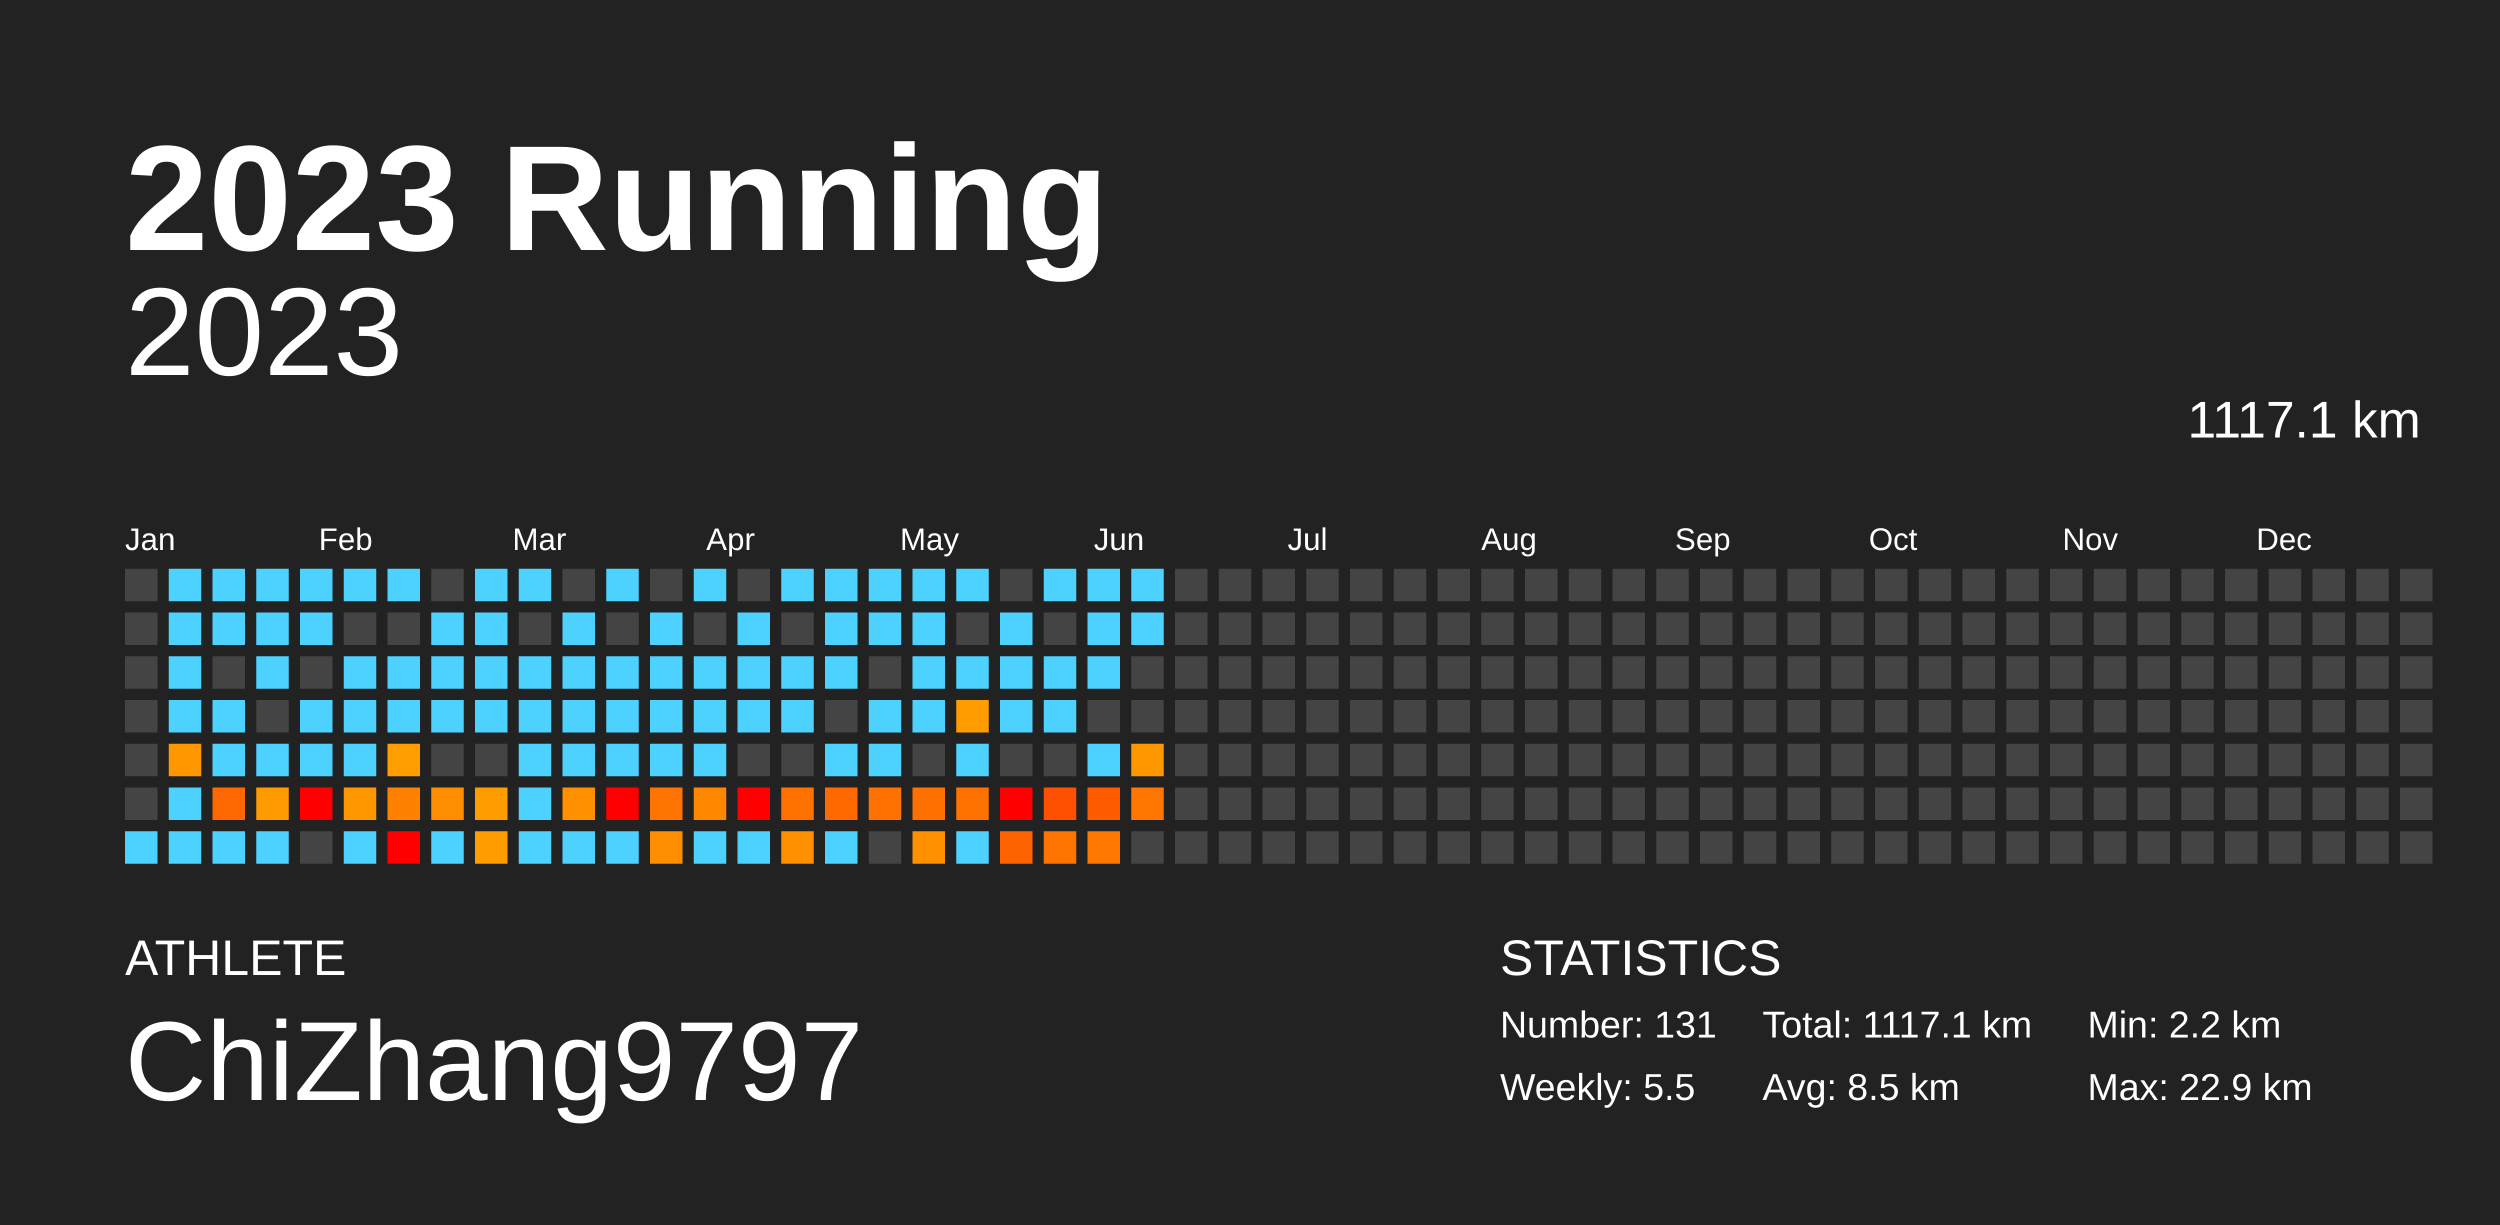
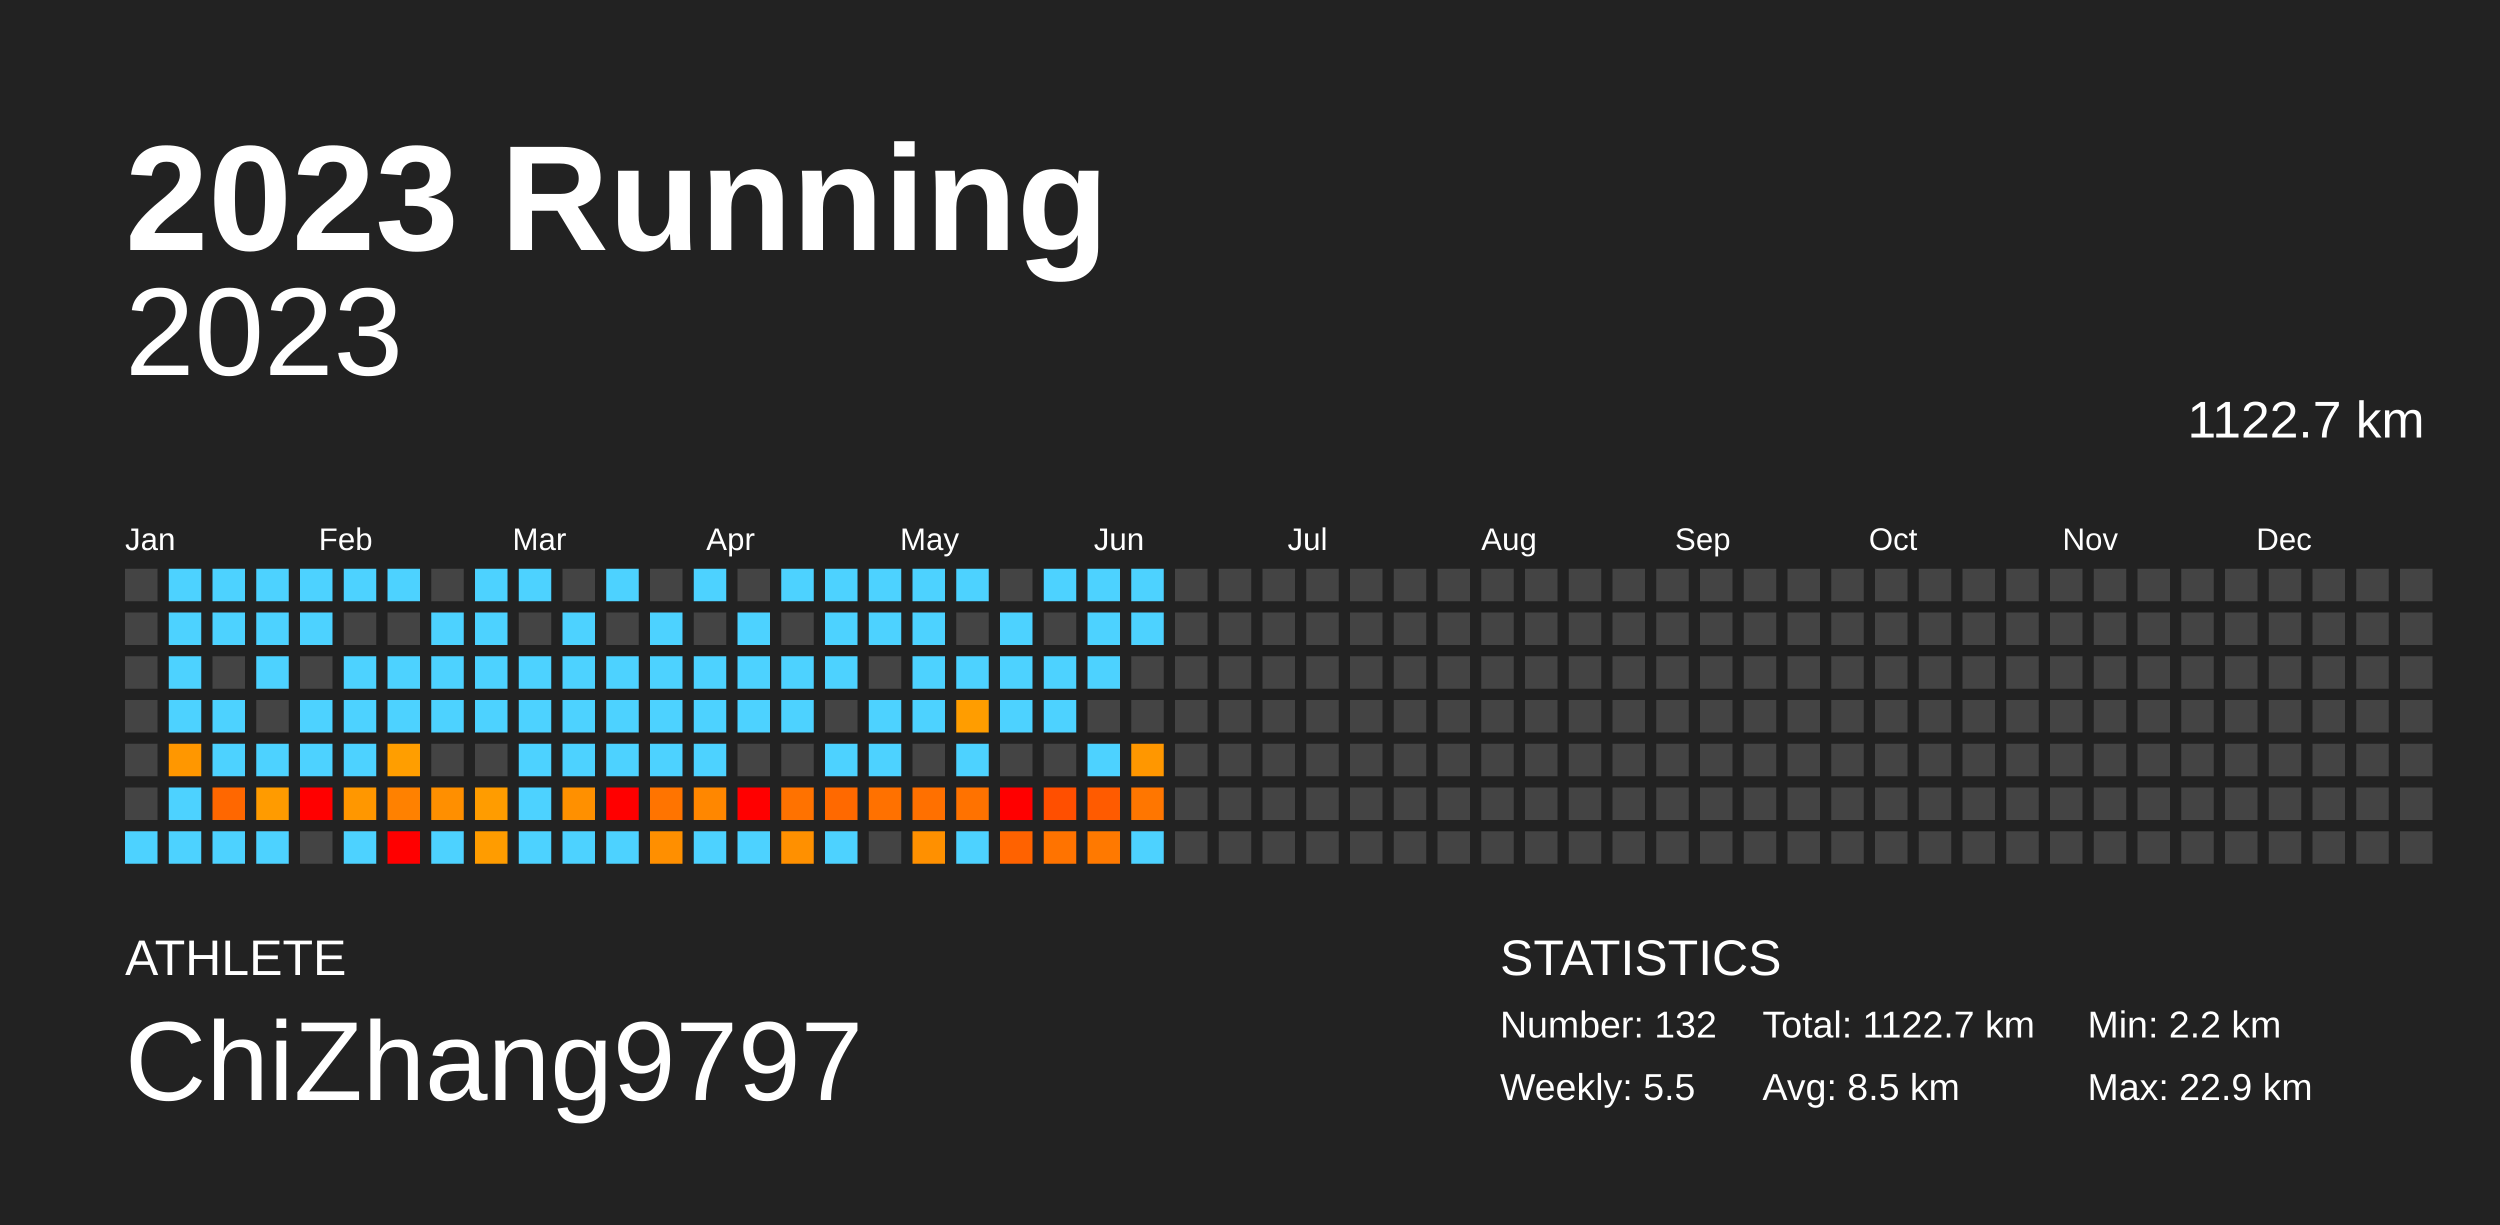
<svg xmlns="http://www.w3.org/2000/svg" baseProfile="full" height="98mm" version="1.1" viewBox="0,0,200,98" width="200mm">
  <defs />
  <rect fill="#222222" height="98" width="200" x="0" y="0" />
  <text fill="#FFFFFF" style="font-size:12px; font-family:Arial; font-weight:bold;" x="10" y="20">2023 Running</text>
  <text fill="#FFFFFF" style="font-size:4px; font-family:Arial" x="10" y="78">ATHLETE</text>
  <text fill="#FFFFFF" style="font-size:9px; font-family:Arial" x="10" y="88">ChiZhang9797</text>
  <text fill="#FFFFFF" style="font-size:4px; font-family:Arial" x="120" y="78">STATISTICS</text>
-   <text fill="#FFFFFF" style="font-size:3px; font-family:Arial" x="120" y="83">Number: 131</text>
+   <text fill="#FFFFFF" style="font-size:3px; font-family:Arial" x="120" y="83">Number: 132</text>
  <text fill="#FFFFFF" style="font-size:3px; font-family:Arial" x="120" y="88">Weekly: 5.5</text>
-   <text fill="#FFFFFF" style="font-size:3px; font-family:Arial" x="141" y="83">Total: 1117.1 km</text>
+   <text fill="#FFFFFF" style="font-size:3px; font-family:Arial" x="141" y="83">Total: 1122.7 km</text>
  <text fill="#FFFFFF" style="font-size:3px; font-family:Arial" x="141" y="88">Avg: 8.5 km</text>
  <text fill="#FFFFFF" style="font-size:3px; font-family:Arial" x="167" y="83">Min: 2.2 km</text>
  <text fill="#FFFFFF" style="font-size:3px; font-family:Arial" x="167" y="88">Max: 22.9 km</text>
  <text alignment-baseline="hanging" fill="#FFFFFF" style="font-size:10.0px; font-family:Arial;" x="10" y="30">2023</text>
-   <text alignment-baseline="hanging" fill="#FFFFFF" style="font-size:4.125px; font-family:Arial;" x="175" y="35">1117.1 km</text>
+   <text alignment-baseline="hanging" fill="#FFFFFF" style="font-size:4.125px; font-family:Arial;" x="175" y="35">1122.7 km</text>
  <text fill="#FFFFFF" style="font-size:2.5px; font-family:Arial" x="10.0" y="44">Jan</text>
  <text fill="#FFFFFF" style="font-size:2.5px; font-family:Arial" x="25.5" y="44">Feb</text>
  <text fill="#FFFFFF" style="font-size:2.5px; font-family:Arial" x="41.0" y="44">Mar</text>
  <text fill="#FFFFFF" style="font-size:2.5px; font-family:Arial" x="56.5" y="44">Apr</text>
  <text fill="#FFFFFF" style="font-size:2.5px; font-family:Arial" x="72.0" y="44">May</text>
  <text fill="#FFFFFF" style="font-size:2.5px; font-family:Arial" x="87.5" y="44">Jun</text>
  <text fill="#FFFFFF" style="font-size:2.5px; font-family:Arial" x="103.0" y="44">Jul</text>
  <text fill="#FFFFFF" style="font-size:2.5px; font-family:Arial" x="118.5" y="44">Aug</text>
  <text fill="#FFFFFF" style="font-size:2.5px; font-family:Arial" x="134.0" y="44">Sep</text>
  <text fill="#FFFFFF" style="font-size:2.5px; font-family:Arial" x="149.5" y="44">Oct</text>
  <text fill="#FFFFFF" style="font-size:2.5px; font-family:Arial" x="165.0" y="44">Nov</text>
  <text fill="#FFFFFF" style="font-size:2.5px; font-family:Arial" x="180.5" y="44">Dec</text>
  <rect fill="#444444" height="2.6" width="2.6" x="10.0" y="45.5" />
  <rect fill="#444444" height="2.6" width="2.6" x="10.0" y="49.0" />
  <rect fill="#444444" height="2.6" width="2.6" x="10.0" y="52.5" />
  <rect fill="#444444" height="2.6" width="2.6" x="10.0" y="56.0" />
  <rect fill="#444444" height="2.6" width="2.6" x="10.0" y="59.5" />
  <rect fill="#444444" height="2.6" width="2.6" x="10.0" y="63.0" />
  <rect fill="#4dd2ff" height="2.6" width="2.6" x="10.0" y="66.5" />
  <rect fill="#4dd2ff" height="2.6" width="2.6" x="13.5" y="45.5" />
  <rect fill="#4dd2ff" height="2.6" width="2.6" x="13.5" y="49.0" />
  <rect fill="#4dd2ff" height="2.6" width="2.6" x="13.5" y="52.5" />
  <rect fill="#4dd2ff" height="2.6" width="2.6" x="13.5" y="56.0" />
  <rect fill="#ff9700" height="2.6" width="2.6" x="13.5" y="59.5" />
  <rect fill="#4dd2ff" height="2.6" width="2.6" x="13.5" y="63.0" />
  <rect fill="#4dd2ff" height="2.6" width="2.6" x="13.5" y="66.5" />
  <rect fill="#4dd2ff" height="2.6" width="2.6" x="17.0" y="45.5" />
  <rect fill="#4dd2ff" height="2.6" width="2.6" x="17.0" y="49.0" />
  <rect fill="#444444" height="2.6" width="2.6" x="17.0" y="52.5" />
  <rect fill="#4dd2ff" height="2.6" width="2.6" x="17.0" y="56.0" />
  <rect fill="#4dd2ff" height="2.6" width="2.6" x="17.0" y="59.5" />
  <rect fill="#ff6700" height="2.6" width="2.6" x="17.0" y="63.0" />
  <rect fill="#4dd2ff" height="2.6" width="2.6" x="17.0" y="66.5" />
  <rect fill="#4dd2ff" height="2.6" width="2.6" x="20.5" y="45.5" />
  <rect fill="#4dd2ff" height="2.6" width="2.6" x="20.5" y="49.0" />
  <rect fill="#4dd2ff" height="2.6" width="2.6" x="20.5" y="52.5" />
  <rect fill="#444444" height="2.6" width="2.6" x="20.5" y="56.0" />
  <rect fill="#4dd2ff" height="2.6" width="2.6" x="20.5" y="59.5" />
  <rect fill="#ff9b00" height="2.6" width="2.6" x="20.5" y="63.0" />
  <rect fill="#4dd2ff" height="2.6" width="2.6" x="20.5" y="66.5" />
  <rect fill="#4dd2ff" height="2.6" width="2.6" x="24.0" y="45.5" />
  <rect fill="#4dd2ff" height="2.6" width="2.6" x="24.0" y="49.0" />
  <rect fill="#444444" height="2.6" width="2.6" x="24.0" y="52.5" />
  <rect fill="#4dd2ff" height="2.6" width="2.6" x="24.0" y="56.0" />
  <rect fill="#4dd2ff" height="2.6" width="2.6" x="24.0" y="59.5" />
  <rect fill="red" height="2.6" width="2.6" x="24.0" y="63.0" />
  <rect fill="#444444" height="2.6" width="2.6" x="24.0" y="66.5" />
  <rect fill="#4dd2ff" height="2.6" width="2.6" x="27.5" y="45.5" />
  <rect fill="#444444" height="2.6" width="2.6" x="27.5" y="49.0" />
  <rect fill="#4dd2ff" height="2.6" width="2.6" x="27.5" y="52.5" />
  <rect fill="#4dd2ff" height="2.6" width="2.6" x="27.5" y="56.0" />
  <rect fill="#4dd2ff" height="2.6" width="2.6" x="27.5" y="59.5" />
  <rect fill="#ff9700" height="2.6" width="2.6" x="27.5" y="63.0" />
  <rect fill="#4dd2ff" height="2.6" width="2.6" x="27.5" y="66.5" />
  <rect fill="#4dd2ff" height="2.6" width="2.6" x="31.0" y="45.5" />
  <rect fill="#444444" height="2.6" width="2.6" x="31.0" y="49.0" />
  <rect fill="#4dd2ff" height="2.6" width="2.6" x="31.0" y="52.5" />
  <rect fill="#4dd2ff" height="2.6" width="2.6" x="31.0" y="56.0" />
  <rect fill="#ff9e00" height="2.6" width="2.6" x="31.0" y="59.5" />
  <rect fill="#ff8100" height="2.6" width="2.6" x="31.0" y="63.0" />
  <rect fill="red" height="2.6" width="2.6" x="31.0" y="66.5" />
  <rect fill="#444444" height="2.6" width="2.6" x="34.5" y="45.5" />
  <rect fill="#4dd2ff" height="2.6" width="2.6" x="34.5" y="49.0" />
  <rect fill="#4dd2ff" height="2.6" width="2.6" x="34.5" y="52.5" />
  <rect fill="#4dd2ff" height="2.6" width="2.6" x="34.5" y="56.0" />
  <rect fill="#444444" height="2.6" width="2.6" x="34.5" y="59.5" />
  <rect fill="#ff8f00" height="2.6" width="2.6" x="34.5" y="63.0" />
  <rect fill="#4dd2ff" height="2.6" width="2.6" x="34.5" y="66.5" />
  <rect fill="#4dd2ff" height="2.6" width="2.6" x="38.0" y="45.5" />
  <rect fill="#4dd2ff" height="2.6" width="2.6" x="38.0" y="49.0" />
  <rect fill="#4dd2ff" height="2.6" width="2.6" x="38.0" y="52.5" />
  <rect fill="#4dd2ff" height="2.6" width="2.6" x="38.0" y="56.0" />
  <rect fill="#444444" height="2.6" width="2.6" x="38.0" y="59.5" />
  <rect fill="#ff9c00" height="2.6" width="2.6" x="38.0" y="63.0" />
  <rect fill="#ff9c00" height="2.6" width="2.6" x="38.0" y="66.5" />
  <rect fill="#4dd2ff" height="2.6" width="2.6" x="41.5" y="45.5" />
  <rect fill="#444444" height="2.6" width="2.6" x="41.5" y="49.0" />
  <rect fill="#4dd2ff" height="2.6" width="2.6" x="41.5" y="52.5" />
  <rect fill="#4dd2ff" height="2.6" width="2.6" x="41.5" y="56.0" />
  <rect fill="#4dd2ff" height="2.6" width="2.6" x="41.5" y="59.5" />
  <rect fill="#4dd2ff" height="2.6" width="2.6" x="41.5" y="63.0" />
  <rect fill="#4dd2ff" height="2.6" width="2.6" x="41.5" y="66.5" />
  <rect fill="#444444" height="2.6" width="2.6" x="45.0" y="45.5" />
  <rect fill="#4dd2ff" height="2.6" width="2.6" x="45.0" y="49.0" />
  <rect fill="#4dd2ff" height="2.6" width="2.6" x="45.0" y="52.5" />
  <rect fill="#4dd2ff" height="2.6" width="2.6" x="45.0" y="56.0" />
  <rect fill="#4dd2ff" height="2.6" width="2.6" x="45.0" y="59.5" />
  <rect fill="#ff9000" height="2.6" width="2.6" x="45.0" y="63.0" />
  <rect fill="#4dd2ff" height="2.6" width="2.6" x="45.0" y="66.5" />
  <rect fill="#4dd2ff" height="2.6" width="2.6" x="48.5" y="45.5" />
  <rect fill="#444444" height="2.6" width="2.6" x="48.5" y="49.0" />
  <rect fill="#4dd2ff" height="2.6" width="2.6" x="48.5" y="52.5" />
  <rect fill="#4dd2ff" height="2.6" width="2.6" x="48.5" y="56.0" />
  <rect fill="#4dd2ff" height="2.6" width="2.6" x="48.5" y="59.5" />
  <rect fill="red" height="2.6" width="2.6" x="48.5" y="63.0" />
  <rect fill="#4dd2ff" height="2.6" width="2.6" x="48.5" y="66.5" />
  <rect fill="#444444" height="2.6" width="2.6" x="52.0" y="45.5" />
  <rect fill="#4dd2ff" height="2.6" width="2.6" x="52.0" y="49.0" />
  <rect fill="#4dd2ff" height="2.6" width="2.6" x="52.0" y="52.5" />
  <rect fill="#4dd2ff" height="2.6" width="2.6" x="52.0" y="56.0" />
  <rect fill="#4dd2ff" height="2.6" width="2.6" x="52.0" y="59.5" />
  <rect fill="#ff7400" height="2.6" width="2.6" x="52.0" y="63.0" />
  <rect fill="#ff8f00" height="2.6" width="2.6" x="52.0" y="66.5" />
  <rect fill="#4dd2ff" height="2.6" width="2.6" x="55.5" y="45.5" />
  <rect fill="#444444" height="2.6" width="2.6" x="55.5" y="49.0" />
  <rect fill="#4dd2ff" height="2.6" width="2.6" x="55.5" y="52.5" />
  <rect fill="#4dd2ff" height="2.6" width="2.6" x="55.5" y="56.0" />
  <rect fill="#4dd2ff" height="2.6" width="2.6" x="55.5" y="59.5" />
  <rect fill="#ff8700" height="2.6" width="2.6" x="55.5" y="63.0" />
  <rect fill="#4dd2ff" height="2.6" width="2.6" x="55.5" y="66.5" />
  <rect fill="#444444" height="2.6" width="2.6" x="59.0" y="45.5" />
  <rect fill="#4dd2ff" height="2.6" width="2.6" x="59.0" y="49.0" />
  <rect fill="#4dd2ff" height="2.6" width="2.6" x="59.0" y="52.5" />
  <rect fill="#4dd2ff" height="2.6" width="2.6" x="59.0" y="56.0" />
  <rect fill="#444444" height="2.6" width="2.6" x="59.0" y="59.5" />
  <rect fill="red" height="2.6" width="2.6" x="59.0" y="63.0" />
  <rect fill="#4dd2ff" height="2.6" width="2.6" x="59.0" y="66.5" />
  <rect fill="#4dd2ff" height="2.6" width="2.6" x="62.5" y="45.5" />
  <rect fill="#444444" height="2.6" width="2.6" x="62.5" y="49.0" />
  <rect fill="#4dd2ff" height="2.6" width="2.6" x="62.5" y="52.5" />
  <rect fill="#4dd2ff" height="2.6" width="2.6" x="62.5" y="56.0" />
  <rect fill="#444444" height="2.6" width="2.6" x="62.5" y="59.5" />
  <rect fill="#ff7200" height="2.6" width="2.6" x="62.5" y="63.0" />
  <rect fill="#ff9000" height="2.6" width="2.6" x="62.5" y="66.5" />
  <rect fill="#4dd2ff" height="2.6" width="2.6" x="66.0" y="45.5" />
  <rect fill="#4dd2ff" height="2.6" width="2.6" x="66.0" y="49.0" />
  <rect fill="#4dd2ff" height="2.6" width="2.6" x="66.0" y="52.5" />
  <rect fill="#444444" height="2.6" width="2.6" x="66.0" y="56.0" />
  <rect fill="#4dd2ff" height="2.6" width="2.6" x="66.0" y="59.5" />
  <rect fill="#ff6900" height="2.6" width="2.6" x="66.0" y="63.0" />
  <rect fill="#4dd2ff" height="2.6" width="2.6" x="66.0" y="66.5" />
  <rect fill="#4dd2ff" height="2.6" width="2.6" x="69.5" y="45.5" />
  <rect fill="#4dd2ff" height="2.6" width="2.6" x="69.5" y="49.0" />
  <rect fill="#444444" height="2.6" width="2.6" x="69.5" y="52.5" />
  <rect fill="#4dd2ff" height="2.6" width="2.6" x="69.5" y="56.0" />
  <rect fill="#4dd2ff" height="2.6" width="2.6" x="69.5" y="59.5" />
  <rect fill="#ff7100" height="2.6" width="2.6" x="69.5" y="63.0" />
  <rect fill="#444444" height="2.6" width="2.6" x="69.5" y="66.5" />
  <rect fill="#4dd2ff" height="2.6" width="2.6" x="73.0" y="45.5" />
  <rect fill="#4dd2ff" height="2.6" width="2.6" x="73.0" y="49.0" />
  <rect fill="#4dd2ff" height="2.6" width="2.6" x="73.0" y="52.5" />
  <rect fill="#4dd2ff" height="2.6" width="2.6" x="73.0" y="56.0" />
  <rect fill="#444444" height="2.6" width="2.6" x="73.0" y="59.5" />
  <rect fill="#ff7000" height="2.6" width="2.6" x="73.0" y="63.0" />
  <rect fill="#ff9000" height="2.6" width="2.6" x="73.0" y="66.5" />
  <rect fill="#4dd2ff" height="2.6" width="2.6" x="76.5" y="45.5" />
  <rect fill="#444444" height="2.6" width="2.6" x="76.5" y="49.0" />
  <rect fill="#4dd2ff" height="2.6" width="2.6" x="76.5" y="52.5" />
  <rect fill="#ff9d00" height="2.6" width="2.6" x="76.5" y="56.0" />
  <rect fill="#4dd2ff" height="2.6" width="2.6" x="76.5" y="59.5" />
  <rect fill="#ff7200" height="2.6" width="2.6" x="76.5" y="63.0" />
  <rect fill="#4dd2ff" height="2.6" width="2.6" x="76.5" y="66.5" />
  <rect fill="#444444" height="2.6" width="2.6" x="80.0" y="45.5" />
  <rect fill="#4dd2ff" height="2.6" width="2.6" x="80.0" y="49.0" />
  <rect fill="#4dd2ff" height="2.6" width="2.6" x="80.0" y="52.5" />
  <rect fill="#4dd2ff" height="2.6" width="2.6" x="80.0" y="56.0" />
  <rect fill="#444444" height="2.6" width="2.6" x="80.0" y="59.5" />
  <rect fill="red" height="2.6" width="2.6" x="80.0" y="63.0" />
  <rect fill="#ff6200" height="2.6" width="2.6" x="80.0" y="66.5" />
  <rect fill="#4dd2ff" height="2.6" width="2.6" x="83.5" y="45.5" />
  <rect fill="#444444" height="2.6" width="2.6" x="83.5" y="49.0" />
  <rect fill="#4dd2ff" height="2.6" width="2.6" x="83.5" y="52.5" />
  <rect fill="#4dd2ff" height="2.6" width="2.6" x="83.5" y="56.0" />
  <rect fill="#444444" height="2.6" width="2.6" x="83.5" y="59.5" />
  <rect fill="#ff4f00" height="2.6" width="2.6" x="83.5" y="63.0" />
  <rect fill="#ff7300" height="2.6" width="2.6" x="83.5" y="66.5" />
  <rect fill="#4dd2ff" height="2.6" width="2.6" x="87.0" y="45.5" />
  <rect fill="#4dd2ff" height="2.6" width="2.6" x="87.0" y="49.0" />
  <rect fill="#4dd2ff" height="2.6" width="2.6" x="87.0" y="52.5" />
  <rect fill="#444444" height="2.6" width="2.6" x="87.0" y="56.0" />
  <rect fill="#4dd2ff" height="2.6" width="2.6" x="87.0" y="59.5" />
  <rect fill="#ff5b00" height="2.6" width="2.6" x="87.0" y="63.0" />
  <rect fill="#ff7900" height="2.6" width="2.6" x="87.0" y="66.5" />
  <rect fill="#4dd2ff" height="2.6" width="2.6" x="90.5" y="45.5" />
  <rect fill="#4dd2ff" height="2.6" width="2.6" x="90.5" y="49.0" />
  <rect fill="#444444" height="2.6" width="2.6" x="90.5" y="52.5" />
  <rect fill="#444444" height="2.6" width="2.6" x="90.5" y="56.0" />
  <rect fill="#ff9700" height="2.6" width="2.6" x="90.5" y="59.5" />
  <rect fill="#ff7600" height="2.6" width="2.6" x="90.5" y="63.0" />
-   <rect fill="#444444" height="2.6" width="2.6" x="90.5" y="66.5" />
+   <rect fill="#4dd2ff" height="2.6" width="2.6" x="90.5" y="66.5" />
  <rect fill="#444444" height="2.6" width="2.6" x="94.0" y="45.5" />
  <rect fill="#444444" height="2.6" width="2.6" x="94.0" y="49.0" />
  <rect fill="#444444" height="2.6" width="2.6" x="94.0" y="52.5" />
  <rect fill="#444444" height="2.6" width="2.6" x="94.0" y="56.0" />
  <rect fill="#444444" height="2.6" width="2.6" x="94.0" y="59.5" />
  <rect fill="#444444" height="2.6" width="2.6" x="94.0" y="63.0" />
  <rect fill="#444444" height="2.6" width="2.6" x="94.0" y="66.5" />
  <rect fill="#444444" height="2.6" width="2.6" x="97.5" y="45.5" />
  <rect fill="#444444" height="2.6" width="2.6" x="97.5" y="49.0" />
  <rect fill="#444444" height="2.6" width="2.6" x="97.5" y="52.5" />
  <rect fill="#444444" height="2.6" width="2.6" x="97.5" y="56.0" />
  <rect fill="#444444" height="2.6" width="2.6" x="97.5" y="59.5" />
  <rect fill="#444444" height="2.6" width="2.6" x="97.5" y="63.0" />
  <rect fill="#444444" height="2.6" width="2.6" x="97.5" y="66.5" />
  <rect fill="#444444" height="2.6" width="2.6" x="101.0" y="45.5" />
  <rect fill="#444444" height="2.6" width="2.6" x="101.0" y="49.0" />
  <rect fill="#444444" height="2.6" width="2.6" x="101.0" y="52.5" />
  <rect fill="#444444" height="2.6" width="2.6" x="101.0" y="56.0" />
  <rect fill="#444444" height="2.6" width="2.6" x="101.0" y="59.5" />
  <rect fill="#444444" height="2.6" width="2.6" x="101.0" y="63.0" />
  <rect fill="#444444" height="2.6" width="2.6" x="101.0" y="66.5" />
  <rect fill="#444444" height="2.6" width="2.6" x="104.5" y="45.5" />
  <rect fill="#444444" height="2.6" width="2.6" x="104.5" y="49.0" />
  <rect fill="#444444" height="2.6" width="2.6" x="104.5" y="52.5" />
  <rect fill="#444444" height="2.6" width="2.6" x="104.5" y="56.0" />
  <rect fill="#444444" height="2.6" width="2.6" x="104.5" y="59.5" />
  <rect fill="#444444" height="2.6" width="2.6" x="104.5" y="63.0" />
  <rect fill="#444444" height="2.6" width="2.6" x="104.5" y="66.5" />
  <rect fill="#444444" height="2.6" width="2.6" x="108.0" y="45.5" />
  <rect fill="#444444" height="2.6" width="2.6" x="108.0" y="49.0" />
  <rect fill="#444444" height="2.6" width="2.6" x="108.0" y="52.5" />
  <rect fill="#444444" height="2.6" width="2.6" x="108.0" y="56.0" />
  <rect fill="#444444" height="2.6" width="2.6" x="108.0" y="59.5" />
  <rect fill="#444444" height="2.6" width="2.6" x="108.0" y="63.0" />
  <rect fill="#444444" height="2.6" width="2.6" x="108.0" y="66.5" />
  <rect fill="#444444" height="2.6" width="2.6" x="111.5" y="45.5" />
  <rect fill="#444444" height="2.6" width="2.6" x="111.5" y="49.0" />
  <rect fill="#444444" height="2.6" width="2.6" x="111.5" y="52.5" />
  <rect fill="#444444" height="2.6" width="2.6" x="111.5" y="56.0" />
  <rect fill="#444444" height="2.6" width="2.6" x="111.5" y="59.5" />
  <rect fill="#444444" height="2.6" width="2.6" x="111.5" y="63.0" />
  <rect fill="#444444" height="2.6" width="2.6" x="111.5" y="66.5" />
  <rect fill="#444444" height="2.6" width="2.6" x="115.0" y="45.5" />
  <rect fill="#444444" height="2.6" width="2.6" x="115.0" y="49.0" />
  <rect fill="#444444" height="2.6" width="2.6" x="115.0" y="52.5" />
  <rect fill="#444444" height="2.6" width="2.6" x="115.0" y="56.0" />
  <rect fill="#444444" height="2.6" width="2.6" x="115.0" y="59.5" />
  <rect fill="#444444" height="2.6" width="2.6" x="115.0" y="63.0" />
  <rect fill="#444444" height="2.6" width="2.6" x="115.0" y="66.5" />
  <rect fill="#444444" height="2.6" width="2.6" x="118.5" y="45.5" />
  <rect fill="#444444" height="2.6" width="2.6" x="118.5" y="49.0" />
  <rect fill="#444444" height="2.6" width="2.6" x="118.5" y="52.5" />
  <rect fill="#444444" height="2.6" width="2.6" x="118.5" y="56.0" />
  <rect fill="#444444" height="2.6" width="2.6" x="118.5" y="59.5" />
  <rect fill="#444444" height="2.6" width="2.6" x="118.5" y="63.0" />
  <rect fill="#444444" height="2.6" width="2.6" x="118.5" y="66.5" />
  <rect fill="#444444" height="2.6" width="2.6" x="122.0" y="45.5" />
  <rect fill="#444444" height="2.6" width="2.6" x="122.0" y="49.0" />
  <rect fill="#444444" height="2.6" width="2.6" x="122.0" y="52.5" />
  <rect fill="#444444" height="2.6" width="2.6" x="122.0" y="56.0" />
  <rect fill="#444444" height="2.6" width="2.6" x="122.0" y="59.5" />
  <rect fill="#444444" height="2.6" width="2.6" x="122.0" y="63.0" />
  <rect fill="#444444" height="2.6" width="2.6" x="122.0" y="66.5" />
  <rect fill="#444444" height="2.6" width="2.6" x="125.5" y="45.5" />
  <rect fill="#444444" height="2.6" width="2.6" x="125.5" y="49.0" />
  <rect fill="#444444" height="2.6" width="2.6" x="125.5" y="52.5" />
  <rect fill="#444444" height="2.6" width="2.6" x="125.5" y="56.0" />
  <rect fill="#444444" height="2.6" width="2.6" x="125.5" y="59.5" />
  <rect fill="#444444" height="2.6" width="2.6" x="125.5" y="63.0" />
  <rect fill="#444444" height="2.6" width="2.6" x="125.5" y="66.5" />
  <rect fill="#444444" height="2.6" width="2.6" x="129.0" y="45.5" />
  <rect fill="#444444" height="2.6" width="2.6" x="129.0" y="49.0" />
  <rect fill="#444444" height="2.6" width="2.6" x="129.0" y="52.5" />
  <rect fill="#444444" height="2.6" width="2.6" x="129.0" y="56.0" />
  <rect fill="#444444" height="2.6" width="2.6" x="129.0" y="59.5" />
  <rect fill="#444444" height="2.6" width="2.6" x="129.0" y="63.0" />
  <rect fill="#444444" height="2.6" width="2.6" x="129.0" y="66.5" />
  <rect fill="#444444" height="2.6" width="2.6" x="132.5" y="45.5" />
  <rect fill="#444444" height="2.6" width="2.6" x="132.5" y="49.0" />
  <rect fill="#444444" height="2.6" width="2.6" x="132.5" y="52.5" />
  <rect fill="#444444" height="2.6" width="2.6" x="132.5" y="56.0" />
  <rect fill="#444444" height="2.6" width="2.6" x="132.5" y="59.5" />
  <rect fill="#444444" height="2.6" width="2.6" x="132.5" y="63.0" />
  <rect fill="#444444" height="2.6" width="2.6" x="132.5" y="66.5" />
  <rect fill="#444444" height="2.6" width="2.6" x="136.0" y="45.5" />
  <rect fill="#444444" height="2.6" width="2.6" x="136.0" y="49.0" />
  <rect fill="#444444" height="2.6" width="2.6" x="136.0" y="52.5" />
  <rect fill="#444444" height="2.6" width="2.6" x="136.0" y="56.0" />
  <rect fill="#444444" height="2.6" width="2.6" x="136.0" y="59.5" />
  <rect fill="#444444" height="2.6" width="2.6" x="136.0" y="63.0" />
  <rect fill="#444444" height="2.6" width="2.6" x="136.0" y="66.5" />
  <rect fill="#444444" height="2.6" width="2.6" x="139.5" y="45.5" />
  <rect fill="#444444" height="2.6" width="2.6" x="139.5" y="49.0" />
  <rect fill="#444444" height="2.6" width="2.6" x="139.5" y="52.5" />
  <rect fill="#444444" height="2.6" width="2.6" x="139.5" y="56.0" />
  <rect fill="#444444" height="2.6" width="2.6" x="139.5" y="59.5" />
  <rect fill="#444444" height="2.6" width="2.6" x="139.5" y="63.0" />
  <rect fill="#444444" height="2.6" width="2.6" x="139.5" y="66.5" />
  <rect fill="#444444" height="2.6" width="2.6" x="143.0" y="45.5" />
  <rect fill="#444444" height="2.6" width="2.6" x="143.0" y="49.0" />
  <rect fill="#444444" height="2.6" width="2.6" x="143.0" y="52.5" />
  <rect fill="#444444" height="2.6" width="2.6" x="143.0" y="56.0" />
  <rect fill="#444444" height="2.6" width="2.6" x="143.0" y="59.5" />
  <rect fill="#444444" height="2.6" width="2.6" x="143.0" y="63.0" />
  <rect fill="#444444" height="2.6" width="2.6" x="143.0" y="66.5" />
  <rect fill="#444444" height="2.6" width="2.6" x="146.5" y="45.5" />
  <rect fill="#444444" height="2.6" width="2.6" x="146.5" y="49.0" />
  <rect fill="#444444" height="2.6" width="2.6" x="146.5" y="52.5" />
  <rect fill="#444444" height="2.6" width="2.6" x="146.5" y="56.0" />
  <rect fill="#444444" height="2.6" width="2.6" x="146.5" y="59.5" />
  <rect fill="#444444" height="2.6" width="2.6" x="146.5" y="63.0" />
  <rect fill="#444444" height="2.6" width="2.6" x="146.5" y="66.5" />
  <rect fill="#444444" height="2.6" width="2.6" x="150.0" y="45.5" />
  <rect fill="#444444" height="2.6" width="2.6" x="150.0" y="49.0" />
  <rect fill="#444444" height="2.6" width="2.6" x="150.0" y="52.5" />
  <rect fill="#444444" height="2.6" width="2.6" x="150.0" y="56.0" />
  <rect fill="#444444" height="2.6" width="2.6" x="150.0" y="59.5" />
  <rect fill="#444444" height="2.6" width="2.6" x="150.0" y="63.0" />
  <rect fill="#444444" height="2.6" width="2.6" x="150.0" y="66.5" />
  <rect fill="#444444" height="2.6" width="2.6" x="153.5" y="45.5" />
  <rect fill="#444444" height="2.6" width="2.6" x="153.5" y="49.0" />
  <rect fill="#444444" height="2.6" width="2.6" x="153.5" y="52.5" />
  <rect fill="#444444" height="2.6" width="2.6" x="153.5" y="56.0" />
  <rect fill="#444444" height="2.6" width="2.6" x="153.5" y="59.5" />
  <rect fill="#444444" height="2.6" width="2.6" x="153.5" y="63.0" />
  <rect fill="#444444" height="2.6" width="2.6" x="153.5" y="66.5" />
  <rect fill="#444444" height="2.6" width="2.6" x="157.0" y="45.5" />
  <rect fill="#444444" height="2.6" width="2.6" x="157.0" y="49.0" />
  <rect fill="#444444" height="2.6" width="2.6" x="157.0" y="52.5" />
  <rect fill="#444444" height="2.6" width="2.6" x="157.0" y="56.0" />
  <rect fill="#444444" height="2.6" width="2.6" x="157.0" y="59.5" />
  <rect fill="#444444" height="2.6" width="2.6" x="157.0" y="63.0" />
  <rect fill="#444444" height="2.6" width="2.6" x="157.0" y="66.5" />
  <rect fill="#444444" height="2.6" width="2.6" x="160.5" y="45.5" />
  <rect fill="#444444" height="2.6" width="2.6" x="160.5" y="49.0" />
  <rect fill="#444444" height="2.6" width="2.6" x="160.5" y="52.5" />
  <rect fill="#444444" height="2.6" width="2.6" x="160.5" y="56.0" />
  <rect fill="#444444" height="2.6" width="2.6" x="160.5" y="59.5" />
  <rect fill="#444444" height="2.6" width="2.6" x="160.5" y="63.0" />
  <rect fill="#444444" height="2.6" width="2.6" x="160.5" y="66.5" />
  <rect fill="#444444" height="2.6" width="2.6" x="164.0" y="45.5" />
  <rect fill="#444444" height="2.6" width="2.6" x="164.0" y="49.0" />
  <rect fill="#444444" height="2.6" width="2.6" x="164.0" y="52.5" />
  <rect fill="#444444" height="2.6" width="2.6" x="164.0" y="56.0" />
  <rect fill="#444444" height="2.6" width="2.6" x="164.0" y="59.5" />
  <rect fill="#444444" height="2.6" width="2.6" x="164.0" y="63.0" />
  <rect fill="#444444" height="2.6" width="2.6" x="164.0" y="66.5" />
  <rect fill="#444444" height="2.6" width="2.6" x="167.5" y="45.5" />
  <rect fill="#444444" height="2.6" width="2.6" x="167.5" y="49.0" />
  <rect fill="#444444" height="2.6" width="2.6" x="167.5" y="52.5" />
  <rect fill="#444444" height="2.6" width="2.6" x="167.5" y="56.0" />
  <rect fill="#444444" height="2.6" width="2.6" x="167.5" y="59.5" />
  <rect fill="#444444" height="2.6" width="2.6" x="167.5" y="63.0" />
  <rect fill="#444444" height="2.6" width="2.6" x="167.5" y="66.5" />
  <rect fill="#444444" height="2.6" width="2.6" x="171.0" y="45.5" />
  <rect fill="#444444" height="2.6" width="2.6" x="171.0" y="49.0" />
  <rect fill="#444444" height="2.6" width="2.6" x="171.0" y="52.5" />
  <rect fill="#444444" height="2.6" width="2.6" x="171.0" y="56.0" />
  <rect fill="#444444" height="2.6" width="2.6" x="171.0" y="59.5" />
  <rect fill="#444444" height="2.6" width="2.6" x="171.0" y="63.0" />
  <rect fill="#444444" height="2.6" width="2.6" x="171.0" y="66.5" />
  <rect fill="#444444" height="2.6" width="2.6" x="174.5" y="45.5" />
  <rect fill="#444444" height="2.6" width="2.6" x="174.5" y="49.0" />
  <rect fill="#444444" height="2.6" width="2.6" x="174.5" y="52.5" />
  <rect fill="#444444" height="2.6" width="2.6" x="174.5" y="56.0" />
  <rect fill="#444444" height="2.6" width="2.6" x="174.5" y="59.5" />
  <rect fill="#444444" height="2.6" width="2.6" x="174.5" y="63.0" />
  <rect fill="#444444" height="2.6" width="2.6" x="174.5" y="66.5" />
  <rect fill="#444444" height="2.6" width="2.6" x="178.0" y="45.5" />
  <rect fill="#444444" height="2.6" width="2.6" x="178.0" y="49.0" />
  <rect fill="#444444" height="2.6" width="2.6" x="178.0" y="52.5" />
  <rect fill="#444444" height="2.6" width="2.6" x="178.0" y="56.0" />
  <rect fill="#444444" height="2.6" width="2.6" x="178.0" y="59.5" />
  <rect fill="#444444" height="2.6" width="2.6" x="178.0" y="63.0" />
  <rect fill="#444444" height="2.6" width="2.6" x="178.0" y="66.5" />
  <rect fill="#444444" height="2.6" width="2.6" x="181.5" y="45.5" />
  <rect fill="#444444" height="2.6" width="2.6" x="181.5" y="49.0" />
  <rect fill="#444444" height="2.6" width="2.6" x="181.5" y="52.5" />
  <rect fill="#444444" height="2.6" width="2.6" x="181.5" y="56.0" />
  <rect fill="#444444" height="2.6" width="2.6" x="181.5" y="59.5" />
  <rect fill="#444444" height="2.6" width="2.6" x="181.5" y="63.0" />
  <rect fill="#444444" height="2.6" width="2.6" x="181.5" y="66.5" />
  <rect fill="#444444" height="2.6" width="2.6" x="185.0" y="45.5" />
  <rect fill="#444444" height="2.6" width="2.6" x="185.0" y="49.0" />
  <rect fill="#444444" height="2.6" width="2.6" x="185.0" y="52.5" />
  <rect fill="#444444" height="2.6" width="2.6" x="185.0" y="56.0" />
  <rect fill="#444444" height="2.6" width="2.6" x="185.0" y="59.5" />
  <rect fill="#444444" height="2.6" width="2.6" x="185.0" y="63.0" />
  <rect fill="#444444" height="2.6" width="2.6" x="185.0" y="66.5" />
  <rect fill="#444444" height="2.6" width="2.6" x="188.5" y="45.5" />
  <rect fill="#444444" height="2.6" width="2.6" x="188.5" y="49.0" />
  <rect fill="#444444" height="2.6" width="2.6" x="188.5" y="52.5" />
  <rect fill="#444444" height="2.6" width="2.6" x="188.5" y="56.0" />
  <rect fill="#444444" height="2.6" width="2.6" x="188.5" y="59.5" />
  <rect fill="#444444" height="2.6" width="2.6" x="188.5" y="63.0" />
  <rect fill="#444444" height="2.6" width="2.6" x="188.5" y="66.5" />
  <rect fill="#444444" height="2.6" width="2.6" x="192.0" y="45.5" />
  <rect fill="#444444" height="2.6" width="2.6" x="192.0" y="49.0" />
  <rect fill="#444444" height="2.6" width="2.6" x="192.0" y="52.5" />
  <rect fill="#444444" height="2.6" width="2.6" x="192.0" y="56.0" />
  <rect fill="#444444" height="2.6" width="2.6" x="192.0" y="59.5" />
  <rect fill="#444444" height="2.6" width="2.6" x="192.0" y="63.0" />
  <rect fill="#444444" height="2.6" width="2.6" x="192.0" y="66.5" />
</svg>
